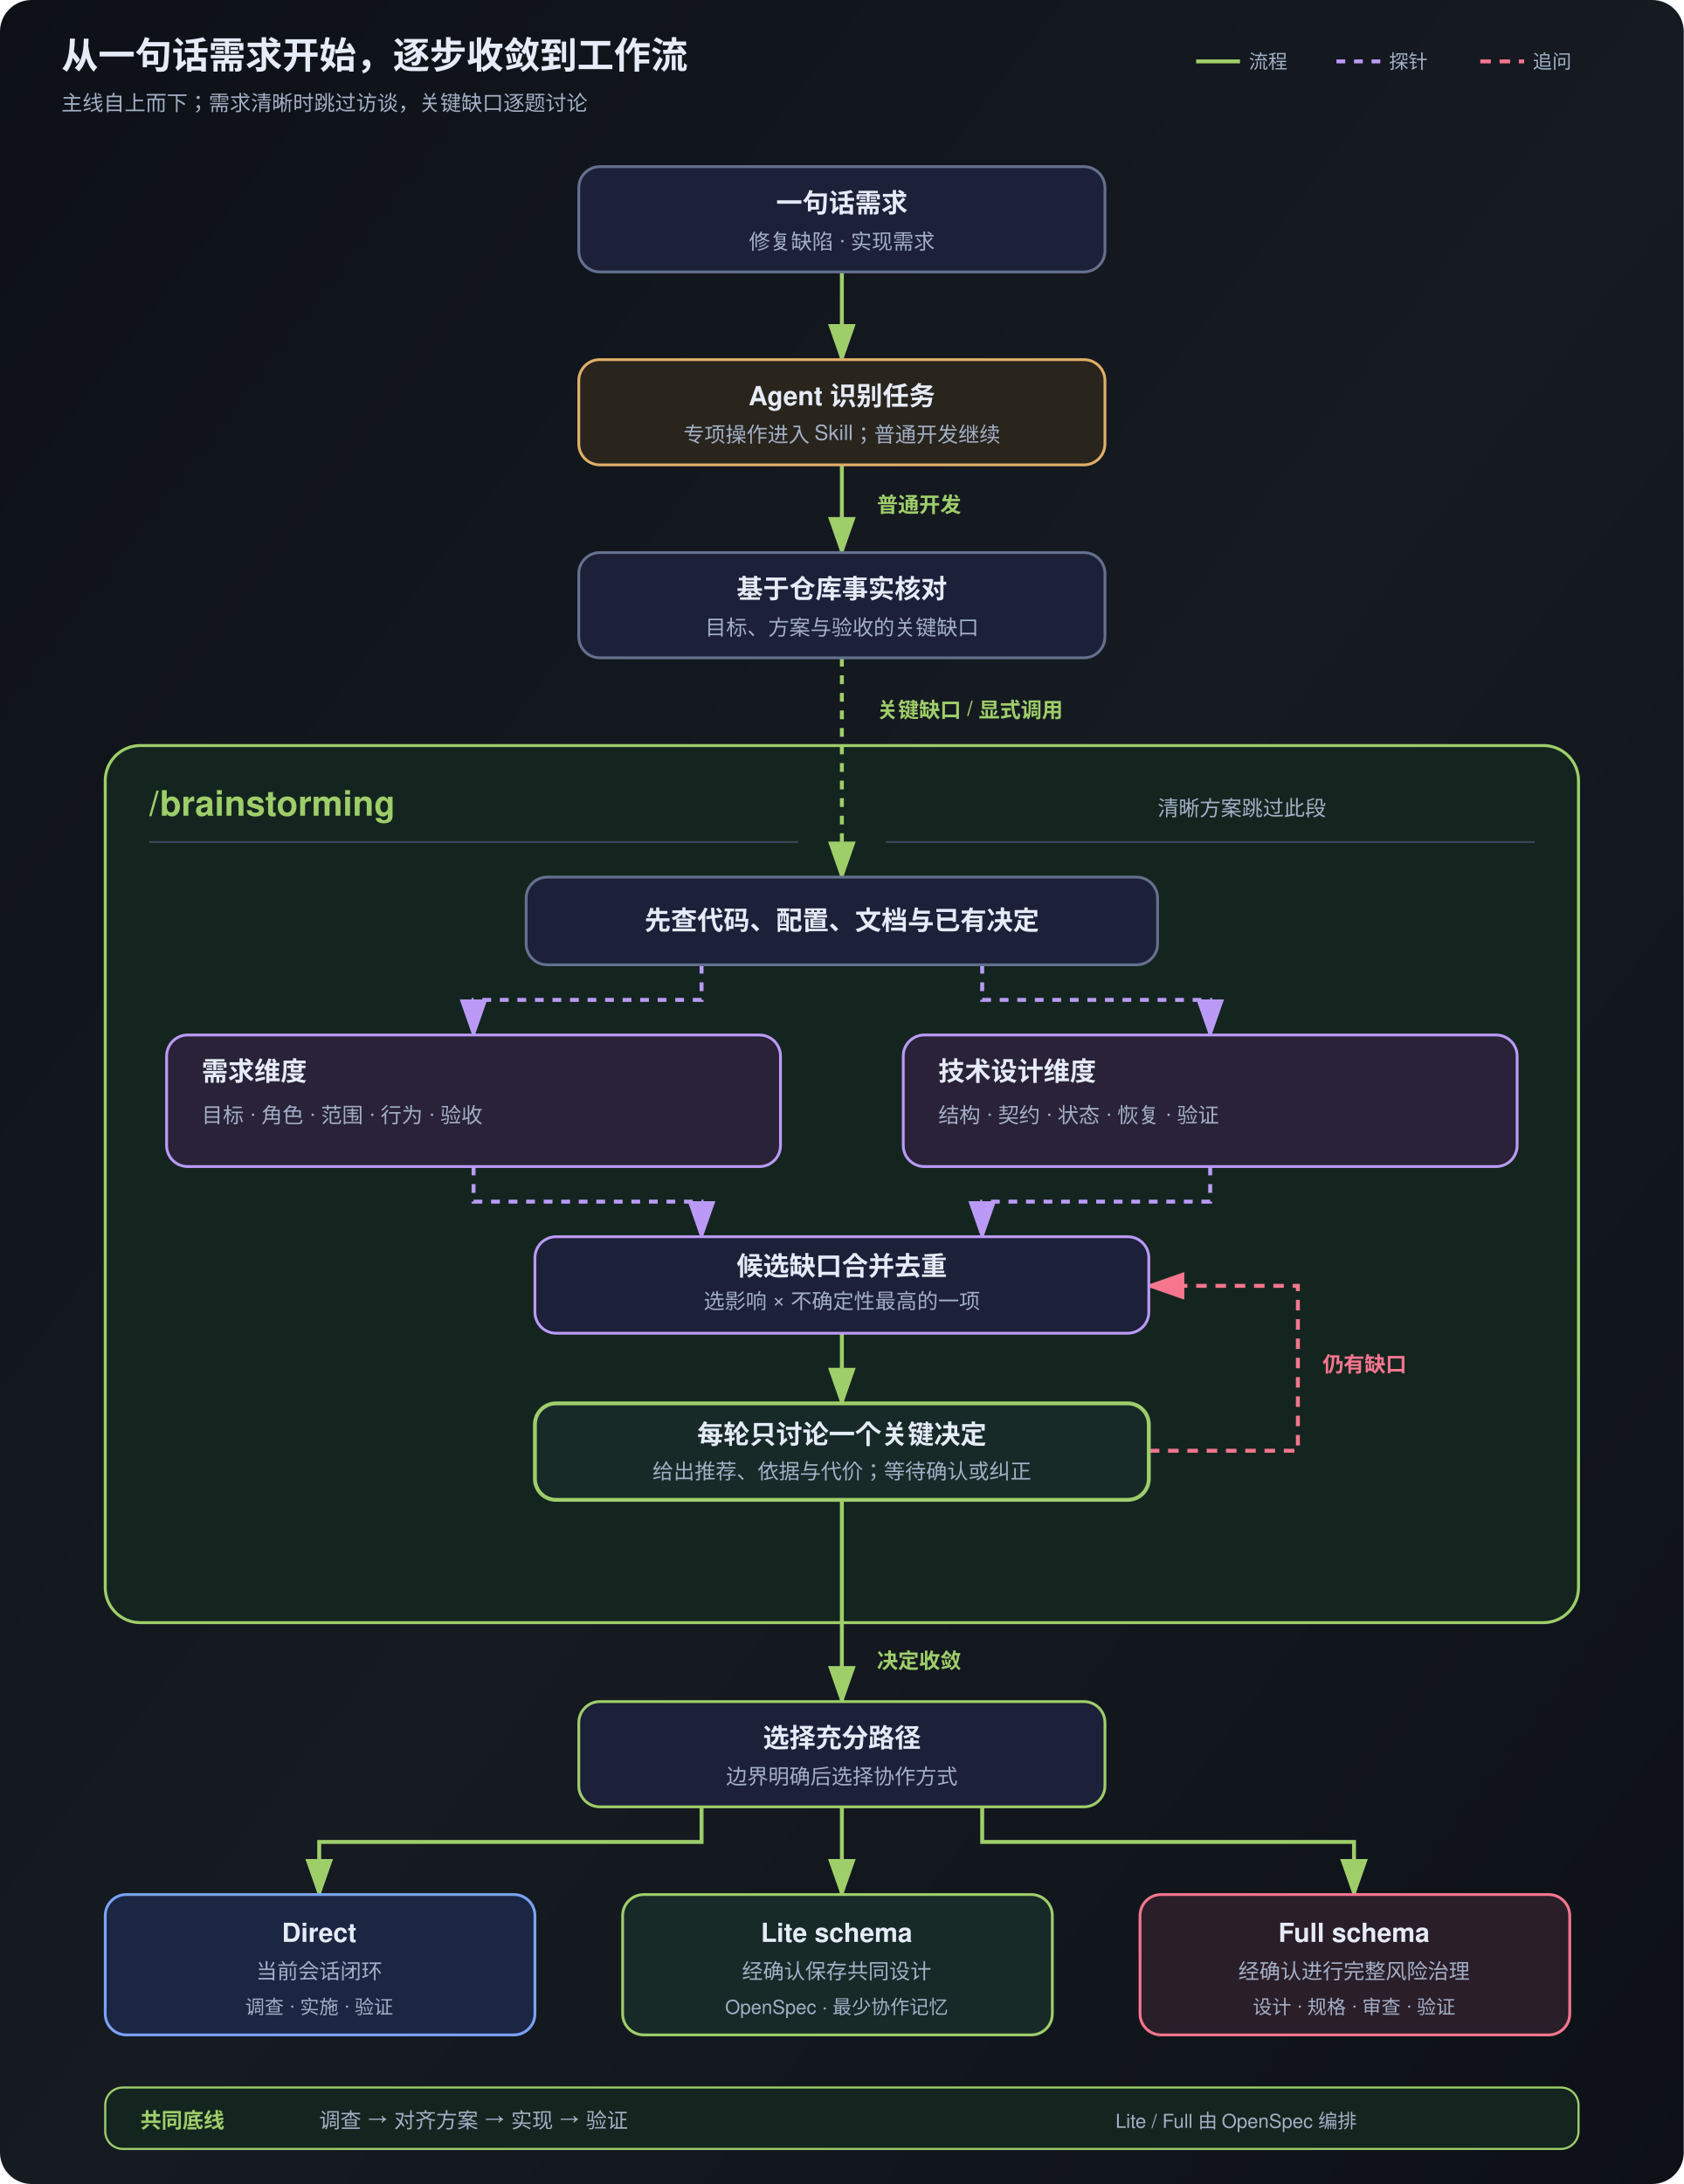
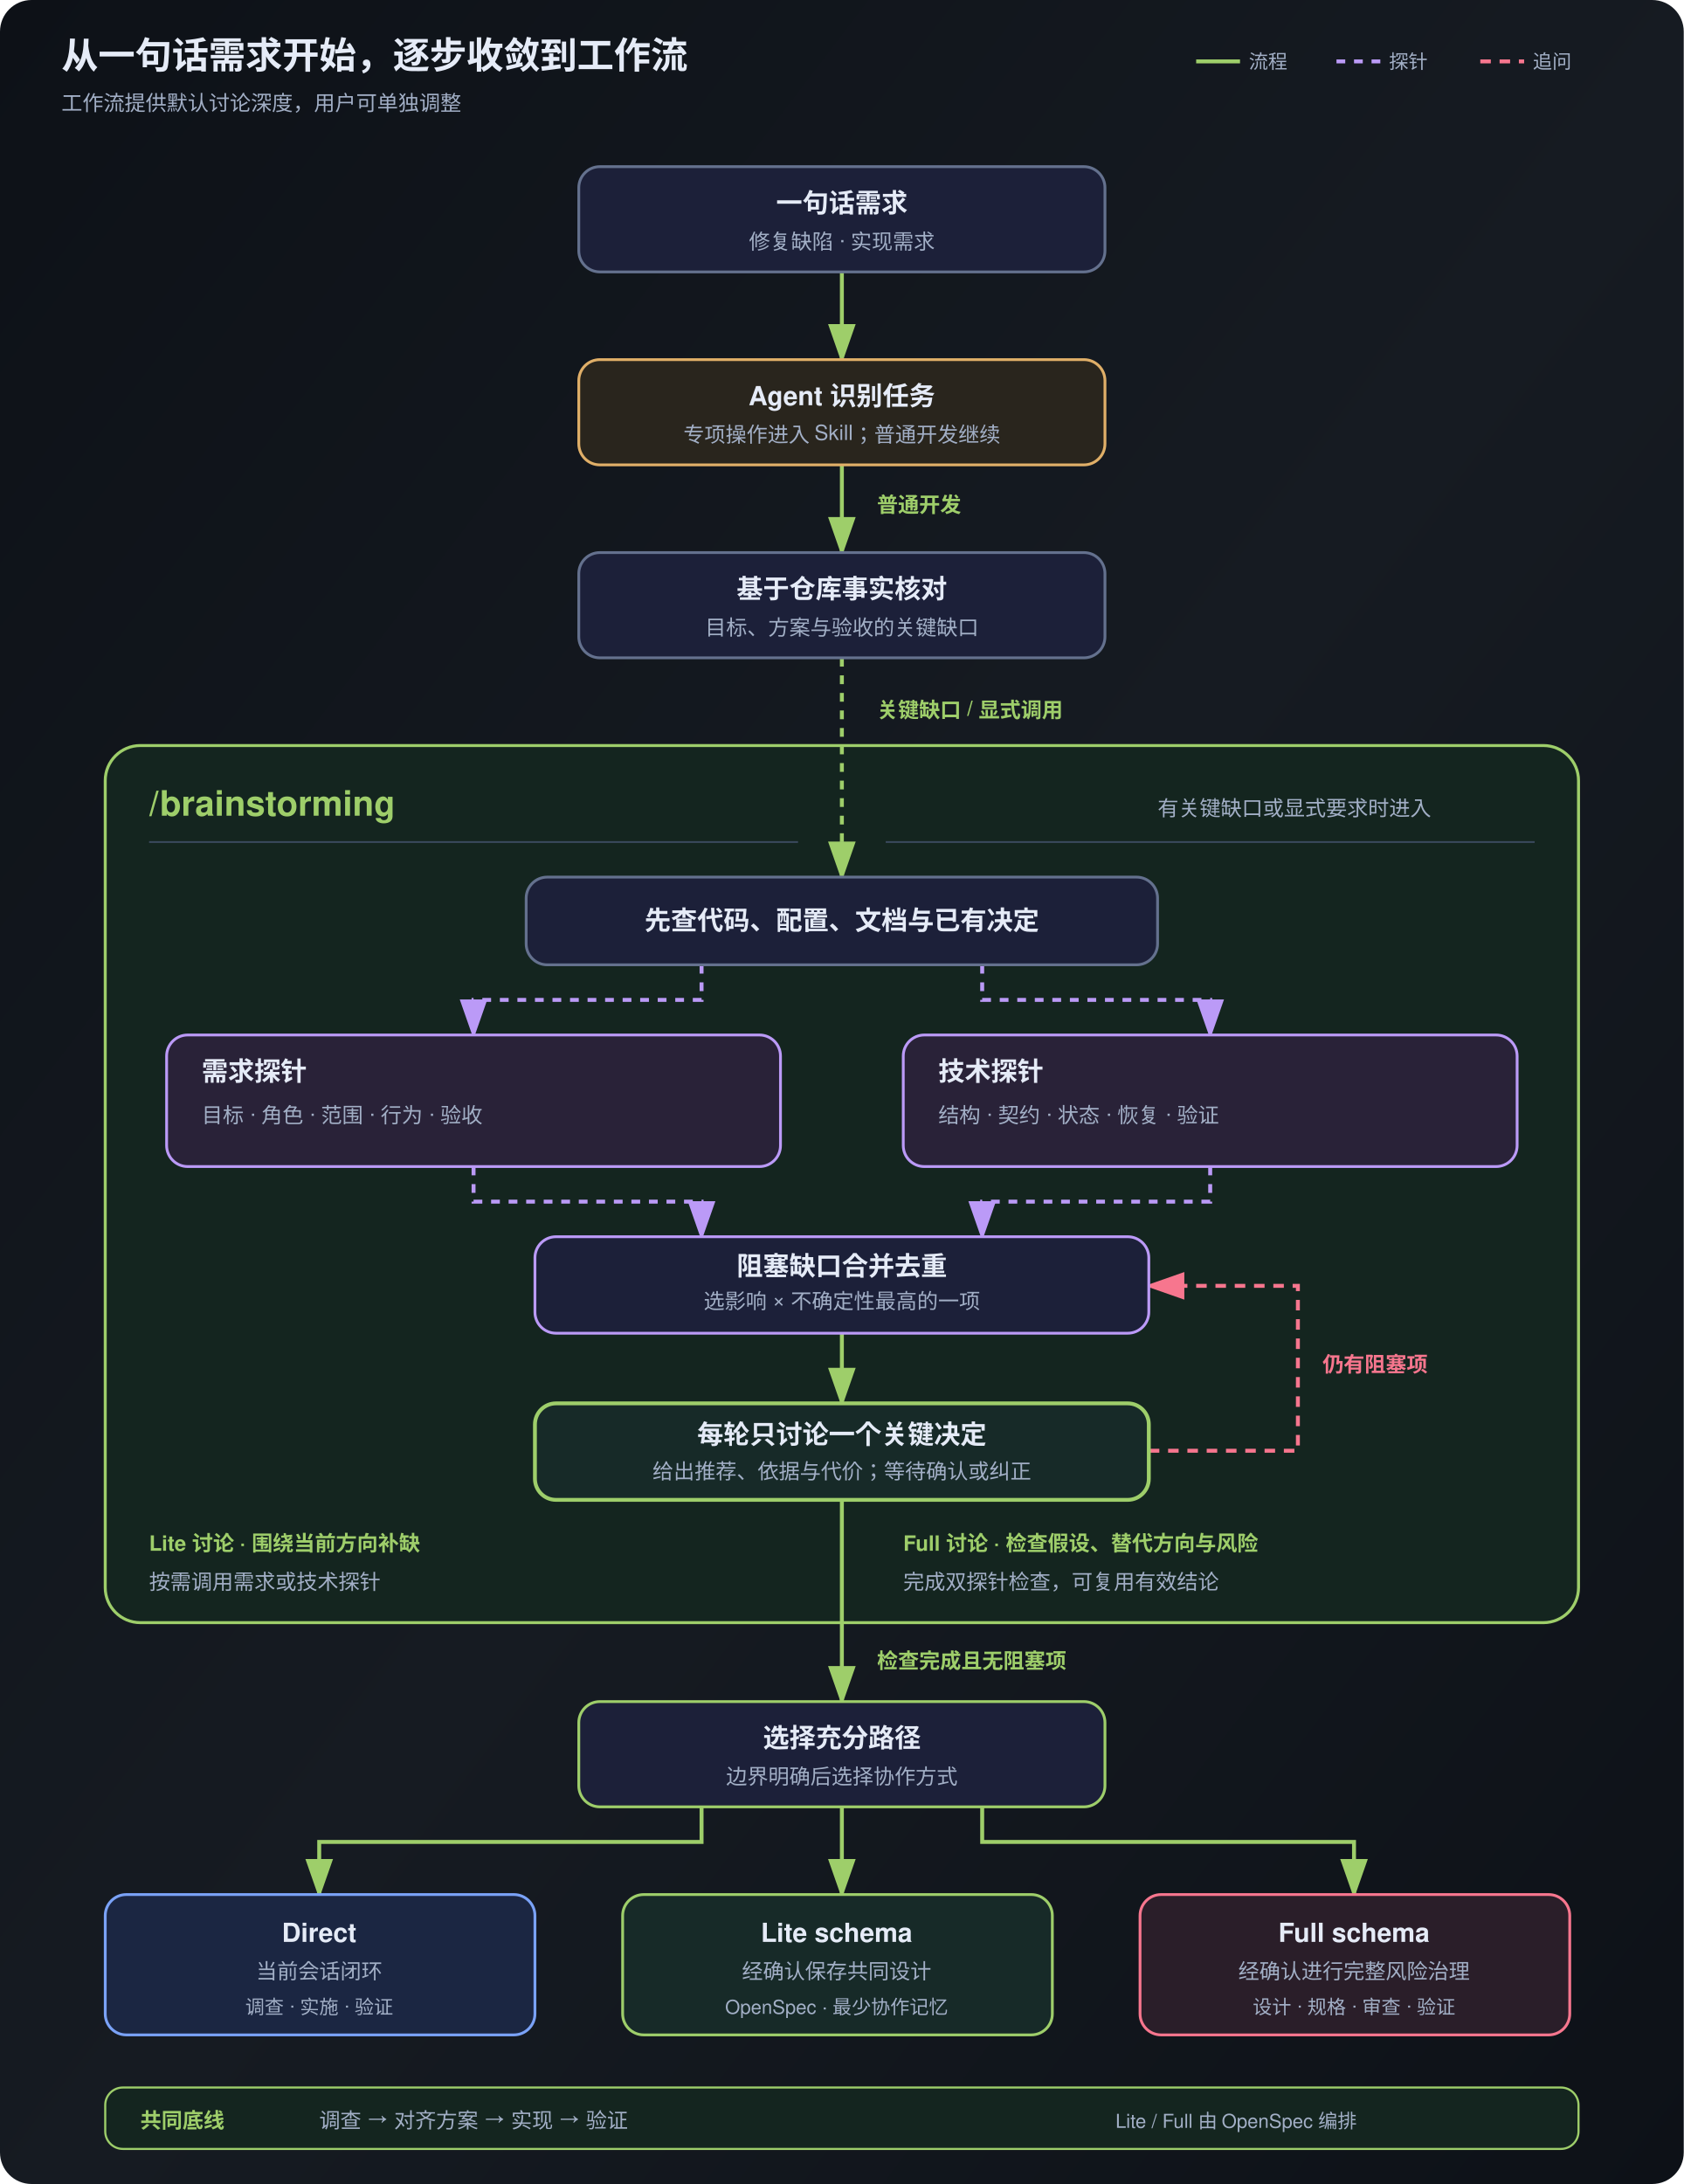
<svg xmlns="http://www.w3.org/2000/svg" viewBox="0 0 960 1245" width="960" height="1245" role="img" aria-labelledby="title desc" data-generator="fireworks-tech-graph" data-schema-version="1" data-style-id="5" data-visual-theme="Glassmorphism · Tokyo Night" data-diagram-type="flowchart" data-semantic-profile="generic" data-semantic-valid="true" data-quality-profile="standard">
  <style>
    text { font-family: "Hiragino Sans GB", "PingFang SC", "Microsoft YaHei", "Helvetica Neue", Helvetica, Arial, sans-serif; }
    .title { fill: #e5ebf7; font-size: 21px; font-weight: 700; }
    .hint { fill: #a2afc6; font-size: 12px; font-weight: 500; }
    .section { fill: #9ece6a; font-size: 20px; font-weight: 700; }
    .node-title { fill: #e5ebf7; font-size: 15px; font-weight: 700; }
    .node-subtitle { fill: #a2afc6; font-size: 12px; }
    .tiny { fill: #a2afc6; font-size: 11px; }
    .branch { fill: #9ece6a; font-size: 12px; font-weight: 700; }
    .feedback { fill: #f7768e; font-size: 12px; font-weight: 700; }
    .legend { fill: #a2afc6; font-size: 11px; }
  </style>
  <defs>
    <linearGradient id="bg" x1="0%" y1="0%" x2="100%" y2="100%">
      <stop offset="0%" stop-color="#0d1117" />
      <stop offset="52%" stop-color="#161b22" />
      <stop offset="100%" stop-color="#0d1117" />
    </linearGradient>
    <marker id="arrow-primary" markerWidth="10" markerHeight="7" refX="9" refY="3.5" orient="auto">
      <polygon points="0 0,10 3.5,0 7" fill="#9ece6a" />
    </marker>
    <marker id="arrow-candidate" markerWidth="10" markerHeight="7" refX="9" refY="3.5" orient="auto">
      <polygon points="0 0,10 3.5,0 7" fill="#bb9af7" />
    </marker>
    <marker id="arrow-feedback" markerWidth="10" markerHeight="7" refX="9" refY="3.5" orient="auto">
      <polygon points="0 0,10 3.5,0 7" fill="#f7768e" />
    </marker>
  </defs>
  <rect width="960" height="1245" rx="18" fill="url(#bg)" data-graph-role="background" />
  <rect id="brainstorm-panel" data-graph-role="container" data-graph-bounds="60,425,900,925" x="60" y="425" width="840" height="500" rx="20" fill="#14251f" stroke="#9ece6a" stroke-width="1.7" />
  <line x1="85" y1="480" x2="455" y2="480" stroke="#3b4a5f" stroke-width="1" />
  <line x1="505" y1="480" x2="875" y2="480" stroke="#3b4a5f" stroke-width="1" />
  <path id="task-to-agent" data-graph-role="edge" data-edge-id="task-to-agent" data-source="task" data-target="agent" data-edge-kind="flow" data-flow="primary" data-bends="0" data-route-stretch="1" d="M480 155V205" fill="none" stroke="#9ece6a" stroke-width="2.25" marker-end="url(#arrow-primary)" />
  <path id="agent-to-gap" data-graph-role="edge" data-edge-id="agent-to-gap" data-source="agent" data-target="gap-check" data-edge-kind="flow" data-flow="primary" data-bends="0" data-route-stretch="1" d="M480 265V315" fill="none" stroke="#9ece6a" stroke-width="2.25" marker-end="url(#arrow-primary)" />
  <path id="gap-to-evidence" data-graph-role="edge" data-edge-id="gap-to-evidence" data-source="gap-check" data-target="evidence" data-edge-kind="flow" data-flow="conditional" data-bends="0" data-route-stretch="1" d="M480 375V500" fill="none" stroke="#9ece6a" stroke-width="2.25" stroke-dasharray="5 5" marker-end="url(#arrow-primary)" />
  <path id="evidence-to-requirements" data-graph-role="edge" data-edge-id="evidence-to-requirements" data-source="evidence" data-target="requirements" data-edge-kind="flow" data-flow="candidate" data-bends="2" data-route-stretch="1" d="M400 550V570H270V590" fill="none" stroke="#bb9af7" stroke-width="2.25" stroke-dasharray="5 5" marker-end="url(#arrow-candidate)" />
  <path id="evidence-to-technical" data-graph-role="edge" data-edge-id="evidence-to-technical" data-source="evidence" data-target="technical" data-edge-kind="flow" data-flow="candidate" data-bends="2" data-route-stretch="1" d="M560 550V570H690V590" fill="none" stroke="#bb9af7" stroke-width="2.25" stroke-dasharray="5 5" marker-end="url(#arrow-candidate)" />
  <path id="requirements-to-rank" data-graph-role="edge" data-edge-id="requirements-to-rank" data-source="requirements" data-target="ranking" data-edge-kind="flow" data-flow="candidate" data-bends="2" data-route-stretch="1" d="M270 665V685H400V705" fill="none" stroke="#bb9af7" stroke-width="2.25" stroke-dasharray="5 5" marker-end="url(#arrow-candidate)" />
  <path id="technical-to-rank" data-graph-role="edge" data-edge-id="technical-to-rank" data-source="technical" data-target="ranking" data-edge-kind="flow" data-flow="candidate" data-bends="2" data-route-stretch="1" d="M690 665V685H560V705" fill="none" stroke="#bb9af7" stroke-width="2.25" stroke-dasharray="5 5" marker-end="url(#arrow-candidate)" />
  <path id="rank-to-interview" data-graph-role="edge" data-edge-id="rank-to-interview" data-source="ranking" data-target="interview" data-edge-kind="flow" data-flow="primary" data-bends="0" data-route-stretch="1" d="M480 760V800" fill="none" stroke="#9ece6a" stroke-width="2.25" marker-end="url(#arrow-primary)" />
  <path id="interview-to-rank" data-graph-role="edge" data-edge-id="interview-to-rank" data-source="interview" data-target="ranking" data-edge-kind="flow" data-flow="feedback" data-bends="2" data-route-stretch="1" d="M655 827H740V733H655" fill="none" stroke="#f7768e" stroke-width="2.25" stroke-dasharray="6 5" marker-end="url(#arrow-feedback)" />
  <path id="interview-to-selection" data-graph-role="edge" data-edge-id="interview-to-selection" data-source="interview" data-target="path-selection" data-edge-kind="flow" data-flow="primary" data-bends="0" data-route-stretch="1" d="M480 855V970" fill="none" stroke="#9ece6a" stroke-width="2.25" marker-end="url(#arrow-primary)" />
  <path id="selection-to-direct" data-graph-role="edge" data-edge-id="selection-to-direct" data-source="path-selection" data-target="direct" data-edge-kind="flow" data-flow="primary" data-bends="2" data-route-stretch="1" d="M400 1030V1050H182V1080" fill="none" stroke="#9ece6a" stroke-width="2.25" marker-end="url(#arrow-primary)" />
  <path id="selection-to-lite" data-graph-role="edge" data-edge-id="selection-to-lite" data-source="path-selection" data-target="lite" data-edge-kind="flow" data-flow="primary" data-bends="0" data-route-stretch="1" d="M480 1030V1080" fill="none" stroke="#9ece6a" stroke-width="2.25" marker-end="url(#arrow-primary)" />
  <path id="selection-to-full" data-graph-role="edge" data-edge-id="selection-to-full" data-source="path-selection" data-target="full" data-edge-kind="flow" data-flow="primary" data-bends="2" data-route-stretch="1" d="M560 1030V1050H772V1080" fill="none" stroke="#9ece6a" stroke-width="2.25" marker-end="url(#arrow-primary)" />
  <rect id="task" data-node-id="task" data-graph-role="node" data-semantic-role="input" data-graph-bounds="330,95,630,155" x="330" y="95" width="300" height="60" rx="12" fill="#1c2039" stroke="#64718e" stroke-width="1.6" />
  <text class="node-title" x="480" y="121" text-anchor="middle">一句话需求</text>
  <text class="node-subtitle" x="480" y="142" text-anchor="middle">修复缺陷 · 实现需求</text>
  <rect id="agent" data-node-id="agent" data-graph-role="node" data-semantic-role="orchestrator" data-graph-bounds="330,205,630,265" x="330" y="205" width="300" height="60" rx="12" fill="#29251d" stroke="#e0af68" stroke-width="1.6" />
  <text class="node-title" x="480" y="231" text-anchor="middle">Agent 识别任务</text>
  <text class="node-subtitle" x="480" y="252" text-anchor="middle">专项操作进入 Skill；普通开发继续</text>
  <rect id="gap-check" data-node-id="gap-check" data-graph-role="node" data-semantic-role="gap-check" data-graph-bounds="330,315,630,375" x="330" y="315" width="300" height="60" rx="12" fill="#1c2039" stroke="#64718e" stroke-width="1.6" />
  <text class="node-title" x="480" y="341" text-anchor="middle">基于仓库事实核对</text>
  <text class="node-subtitle" x="480" y="362" text-anchor="middle">目标、方案与验收的关键缺口</text>
  <rect id="evidence" data-node-id="evidence" data-graph-role="node" data-semantic-role="evidence" data-graph-bounds="300,500,660,550" x="300" y="500" width="360" height="50" rx="12" fill="#1c2039" stroke="#64718e" stroke-width="1.6" />
  <text class="node-title" x="480" y="530" text-anchor="middle">先查代码、配置、文档与已有决定</text>
  <rect id="requirements" data-node-id="requirements" data-graph-role="node" data-semantic-role="probe" data-graph-bounds="95,590,445,665" x="95" y="590" width="350" height="75" rx="12" fill="#292238" stroke="#bb9af7" stroke-width="1.6" />
-   <text class="node-title" x="115" y="616" text-anchor="start">需求维度</text>
+   <text class="node-title" x="115" y="616" text-anchor="start">需求探针</text>
  <text class="node-subtitle" x="115" y="640" text-anchor="start">目标 · 角色 · 范围 · 行为 · 验收</text>
  <rect id="technical" data-node-id="technical" data-graph-role="node" data-semantic-role="probe" data-graph-bounds="515,590,865,665" x="515" y="590" width="350" height="75" rx="12" fill="#292238" stroke="#bb9af7" stroke-width="1.6" />
-   <text class="node-title" x="535" y="616" text-anchor="start">技术设计维度</text>
+   <text class="node-title" x="535" y="616" text-anchor="start">技术探针</text>
  <text class="node-subtitle" x="535" y="640" text-anchor="start">结构 · 契约 · 状态 · 恢复 · 验证</text>
  <rect id="ranking" data-node-id="ranking" data-graph-role="node" data-semantic-role="ranking" data-graph-bounds="305,705,655,760" x="305" y="705" width="350" height="55" rx="12" fill="#1c2039" stroke="#bb9af7" stroke-width="1.6" />
-   <text class="node-title" x="480" y="727" text-anchor="middle">候选缺口合并去重</text>
+   <text class="node-title" x="480" y="727" text-anchor="middle">阻塞缺口合并去重</text>
  <text class="node-subtitle" x="480" y="746" text-anchor="middle">选影响 × 不确定性最高的一项</text>
  <rect id="interview" data-node-id="interview" data-graph-role="node" data-semantic-role="interview" data-graph-bounds="305,800,655,855" x="305" y="800" width="350" height="55" rx="12" fill="#172a28" stroke="#9ece6a" stroke-width="2.2" />
  <text class="node-title" x="480" y="823" text-anchor="middle">每轮只讨论一个关键决定</text>
  <text class="node-subtitle" x="480" y="843" text-anchor="middle">给出推荐、依据与代价；等待确认或纠正</text>
  <rect id="path-selection" data-node-id="path-selection" data-graph-role="node" data-semantic-role="decision" data-graph-bounds="330,970,630,1030" x="330" y="970" width="300" height="60" rx="12" fill="#1c2039" stroke="#9ece6a" stroke-width="1.6" />
  <text class="node-title" x="480" y="996" text-anchor="middle">选择充分路径</text>
  <text class="node-subtitle" x="480" y="1017" text-anchor="middle">边界明确后选择协作方式</text>
  <rect id="direct" data-node-id="direct" data-graph-role="node" data-semantic-role="direct" data-graph-bounds="60,1080,305,1160" x="60" y="1080" width="245" height="80" rx="12" fill="#1b2642" stroke="#7aa2f7" stroke-width="1.6" />
  <text class="node-title" x="182" y="1107" text-anchor="middle">Direct</text>
  <text class="node-subtitle" x="182" y="1128" text-anchor="middle">当前会话闭环</text>
  <text class="tiny" x="182" y="1148" text-anchor="middle">调查 · 实施 · 验证</text>
  <rect id="lite" data-node-id="lite" data-graph-role="node" data-semantic-role="lite" data-graph-bounds="355,1080,600,1160" x="355" y="1080" width="245" height="80" rx="12" fill="#172a28" stroke="#9ece6a" stroke-width="1.6" />
  <text class="node-title" x="477" y="1107" text-anchor="middle">Lite schema</text>
  <text class="node-subtitle" x="477" y="1128" text-anchor="middle">经确认保存共同设计</text>
  <text class="tiny" x="477" y="1148" text-anchor="middle">OpenSpec · 最少协作记忆</text>
  <rect id="full" data-node-id="full" data-graph-role="node" data-semantic-role="full" data-graph-bounds="650,1080,895,1160" x="650" y="1080" width="245" height="80" rx="12" fill="#2a1e29" stroke="#f7768e" stroke-width="1.6" />
  <text class="node-title" x="772" y="1107" text-anchor="middle">Full schema</text>
  <text class="node-subtitle" x="772" y="1128" text-anchor="middle">经确认进行完整风险治理</text>
  <text class="tiny" x="772" y="1148" text-anchor="middle">设计 · 规格 · 审查 · 验证</text>
  <text class="title" x="35" y="39" text-anchor="start">从一句话需求开始，逐步收敛到工作流</text>
-   <text class="hint" x="35" y="63" text-anchor="start">主线自上而下；需求清晰时跳过访谈，关键缺口逐题讨论</text>
+   <text class="hint" x="35" y="63" text-anchor="start">工作流提供默认讨论深度，用户可单独调整</text>
  <text class="section" x="85" y="465" text-anchor="start">/brainstorming</text>
-   <text class="hint" x="660" y="465" text-anchor="start">清晰方案跳过此段</text>
+   <text class="hint" x="660" y="465" text-anchor="start">有关键缺口或显式要求时进入</text>
+   <text class="branch" x="85" y="884" text-anchor="start">Lite 讨论 · 围绕当前方向补缺</text>
+   <text class="node-subtitle" x="85" y="906" text-anchor="start">按需调用需求或技术探针</text>
+   <text class="branch" x="515" y="884" text-anchor="start">Full 讨论 · 检查假设、替代方向与风险</text>
+   <text class="node-subtitle" x="515" y="906" text-anchor="start">完成双探针检查，可复用有效结论</text>
  <text class="branch" x="500" y="292" text-anchor="start">普通开发</text>
  <text class="branch" x="500" y="409" text-anchor="start">关键缺口 / 显式调用</text>
-   <text class="feedback" x="754" y="782" text-anchor="start">仍有缺口</text>
-   <text class="branch" x="500" y="951" text-anchor="start">决定收敛</text>
+   <text class="feedback" x="754" y="782" text-anchor="start">仍有阻塞项</text>
+   <text class="branch" x="500" y="951" text-anchor="start">检查完成且无阻塞项</text>
  <rect x="60" y="1190" width="840" height="35" rx="10" fill="#14251f" stroke="#9ece6a" stroke-width="1.2" />
  <text class="branch" x="80" y="1213" text-anchor="start">共同底线</text>
  <text class="node-subtitle" x="182" y="1213" text-anchor="start">调查 → 对齐方案 → 实现 → 验证</text>
  <text class="tiny" x="636" y="1213" text-anchor="start">Lite / Full 由 OpenSpec 编排</text>
  <g data-graph-role="legend">
    <line x1="682" y1="35" x2="707" y2="35" stroke="#9ece6a" stroke-width="2.25" />
    <text class="legend" x="712" y="39" text-anchor="start">流程</text>
    <line x1="762" y1="35" x2="787" y2="35" stroke="#bb9af7" stroke-width="2.25" stroke-dasharray="5 5" />
    <text class="legend" x="792" y="39" text-anchor="start">探针</text>
    <line x1="844" y1="35" x2="869" y2="35" stroke="#f7768e" stroke-width="2.25" stroke-dasharray="6 5" />
    <text class="legend" x="874" y="39" text-anchor="start">追问</text>
  </g>
</svg>
